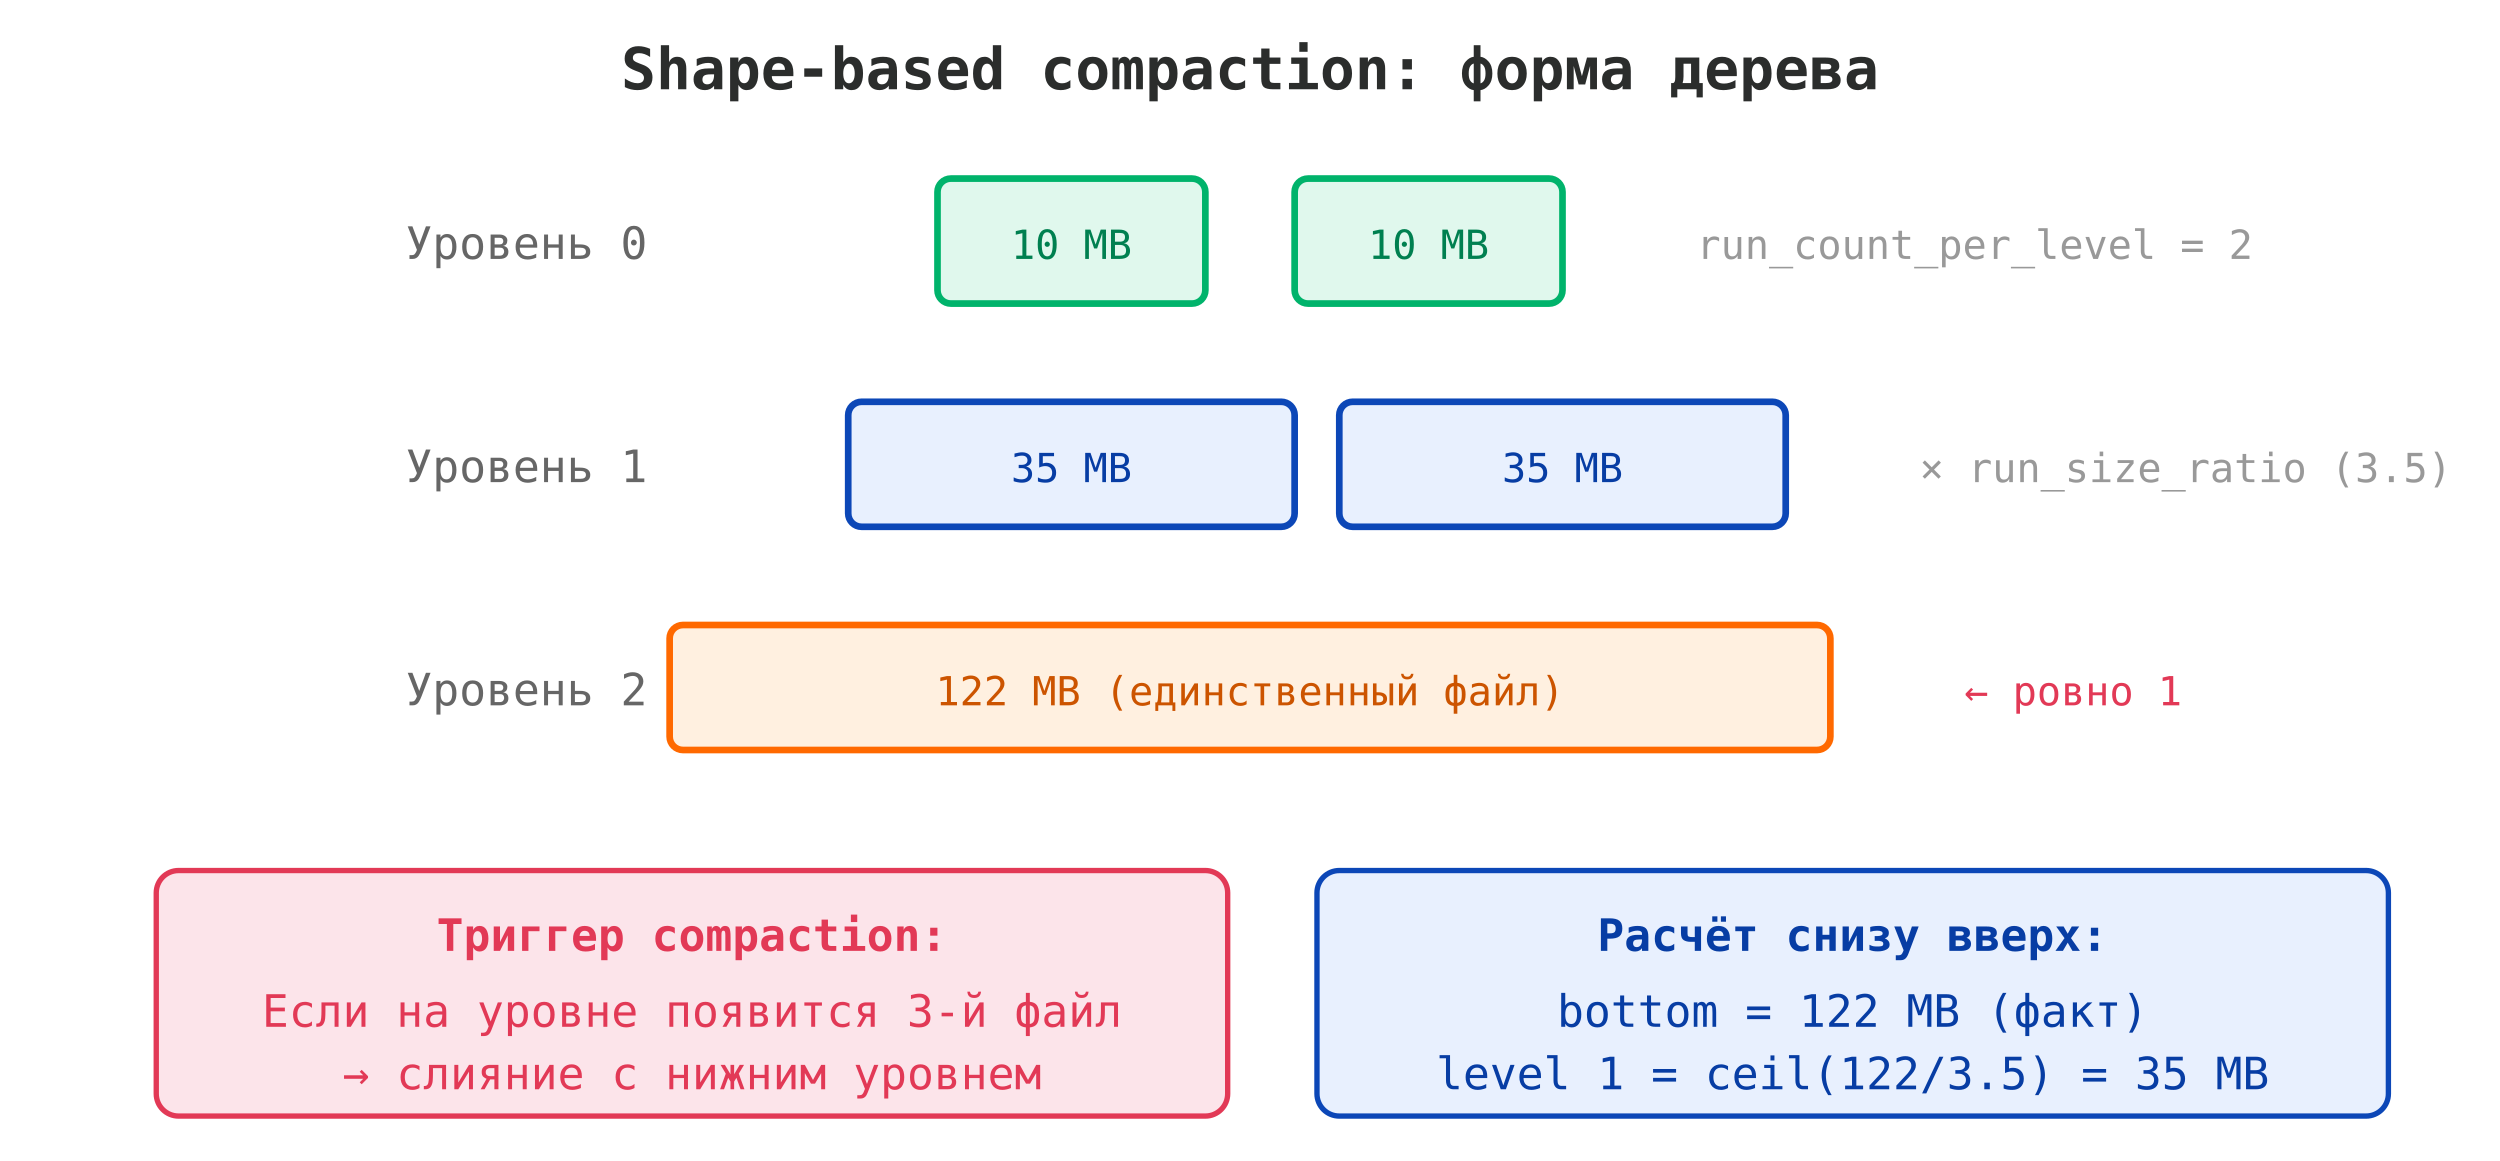
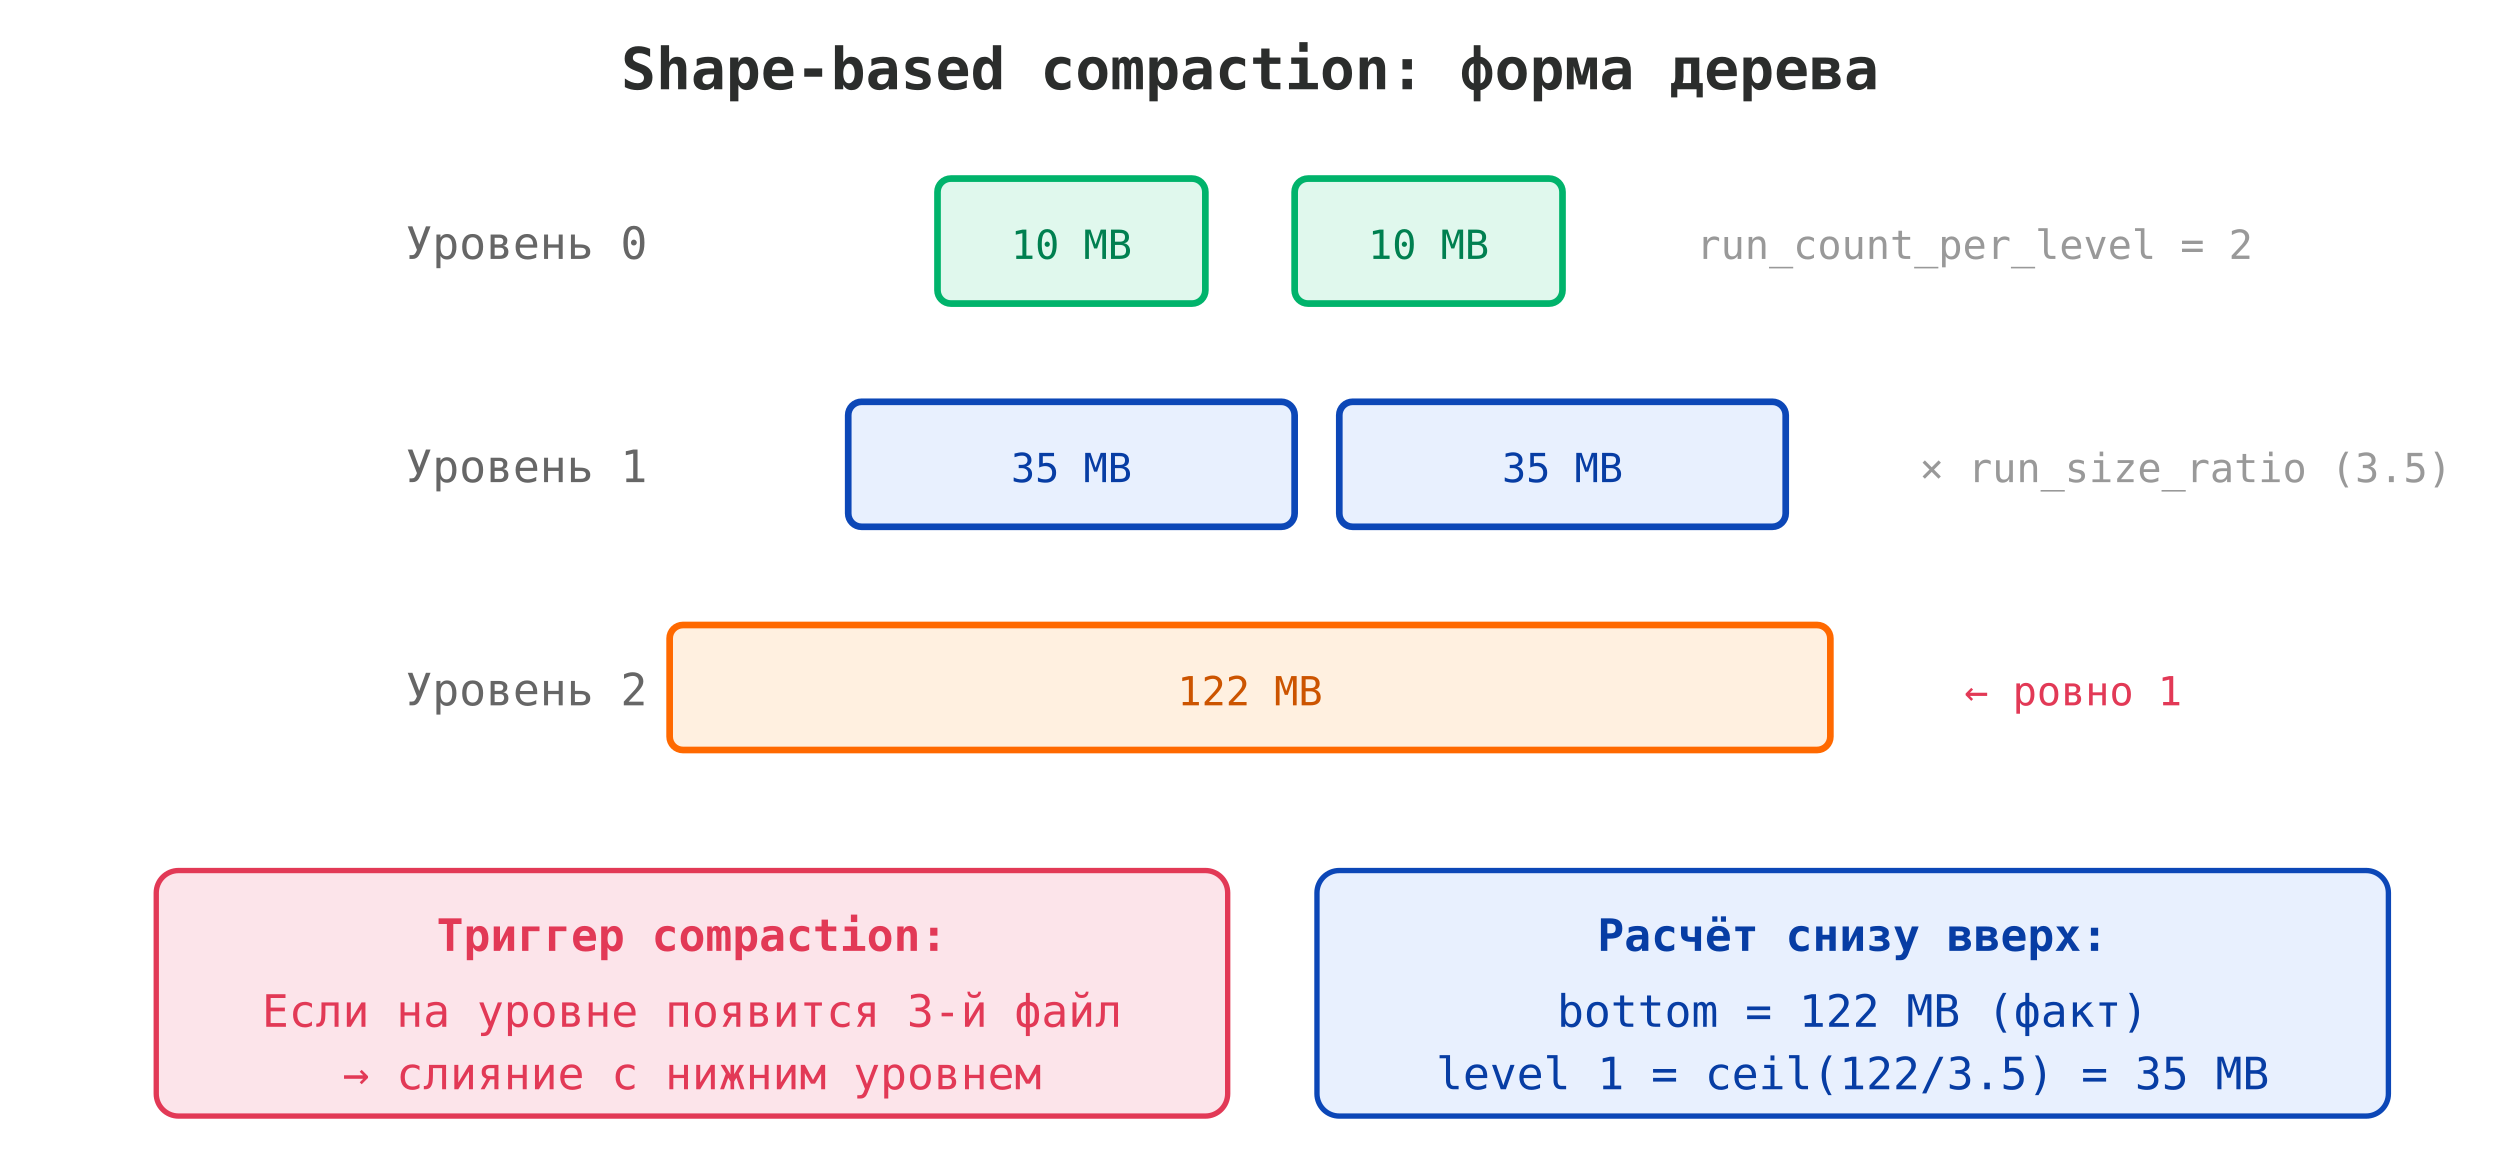
<svg xmlns="http://www.w3.org/2000/svg" viewBox="0 0 560 260" font-family="Consolas, monospace" font-size="11">
  <defs>
    <marker id="arr" markerWidth="7" markerHeight="5" refX="7" refY="2.5" orient="auto">
      <path d="M0,0 L7,2.5 L0,5" fill="#2B2D2C" />
    </marker>
  </defs>
  <text x="280" y="20" text-anchor="middle" font-size="13" font-weight="bold" fill="#2B2D2C">Shape-based compaction: форма дерева</text>
  <rect x="210" y="40" width="60" height="28" rx="3" fill="#E0F8ED" stroke="#00B36B" stroke-width="1.5" />
  <text x="240" y="58" text-anchor="middle" fill="#008050" font-size="9">10 MB</text>
  <rect x="290" y="40" width="60" height="28" rx="3" fill="#E0F8ED" stroke="#00B36B" stroke-width="1.5" />
  <text x="320" y="58" text-anchor="middle" fill="#008050" font-size="9">10 MB</text>
  <text x="145" y="58" text-anchor="end" fill="#666" font-size="10">Уровень 0</text>
  <text x="380" y="58" fill="#999" font-size="9">run_count_per_level = 2</text>
  <rect x="190" y="90" width="100" height="28" rx="3" fill="#E8F0FE" stroke="#0C47B7" stroke-width="1.5" />
  <text x="240" y="108" text-anchor="middle" fill="#073DA4" font-size="9">35 MB</text>
  <rect x="300" y="90" width="100" height="28" rx="3" fill="#E8F0FE" stroke="#0C47B7" stroke-width="1.5" />
  <text x="350" y="108" text-anchor="middle" fill="#073DA4" font-size="9">35 MB</text>
  <text x="145" y="108" text-anchor="end" fill="#666" font-size="10">Уровень 1</text>
  <text x="430" y="108" fill="#999" font-size="9">× run_size_ratio (3.5)</text>
  <rect x="150" y="140" width="260" height="28" rx="3" fill="#FFF0E0" stroke="#FF6900" stroke-width="1.5" />
-   <text x="280" y="158" text-anchor="middle" fill="#CC5400" font-size="9">122 MB (единственный файл)</text>
+   <text x="280" y="158" text-anchor="middle" fill="#CC5400" font-size="9">122 MB</text>
  <text x="145" y="158" text-anchor="end" fill="#666" font-size="10">Уровень 2</text>
  <text x="440" y="158" fill="#E23956" font-size="9">← ровно 1</text>
  <rect x="35" y="195" width="240" height="55" rx="5" fill="#FCE4EA" stroke="#E23956" stroke-width="1.2" />
  <text x="155" y="213" text-anchor="middle" fill="#E23956" font-size="10" font-weight="bold">Триггер compaction:</text>
  <text x="155" y="230" text-anchor="middle" fill="#E23956" font-size="10">Если на уровне появится 3-й файл</text>
  <text x="155" y="244" text-anchor="middle" fill="#E23956" font-size="10">→ слияние с нижним уровнем</text>
  <rect x="295" y="195" width="240" height="55" rx="5" fill="#E8F0FE" stroke="#0C47B7" stroke-width="1.2" />
  <text x="415" y="213" text-anchor="middle" fill="#073DA4" font-size="10" font-weight="bold">Расчёт снизу вверх:</text>
  <text x="415" y="230" text-anchor="middle" fill="#073DA4" font-size="10">bottom = 122 MB (факт)</text>
  <text x="415" y="244" text-anchor="middle" fill="#073DA4" font-size="10">level 1 = ceil(122/3.5) = 35 MB</text>
</svg>
